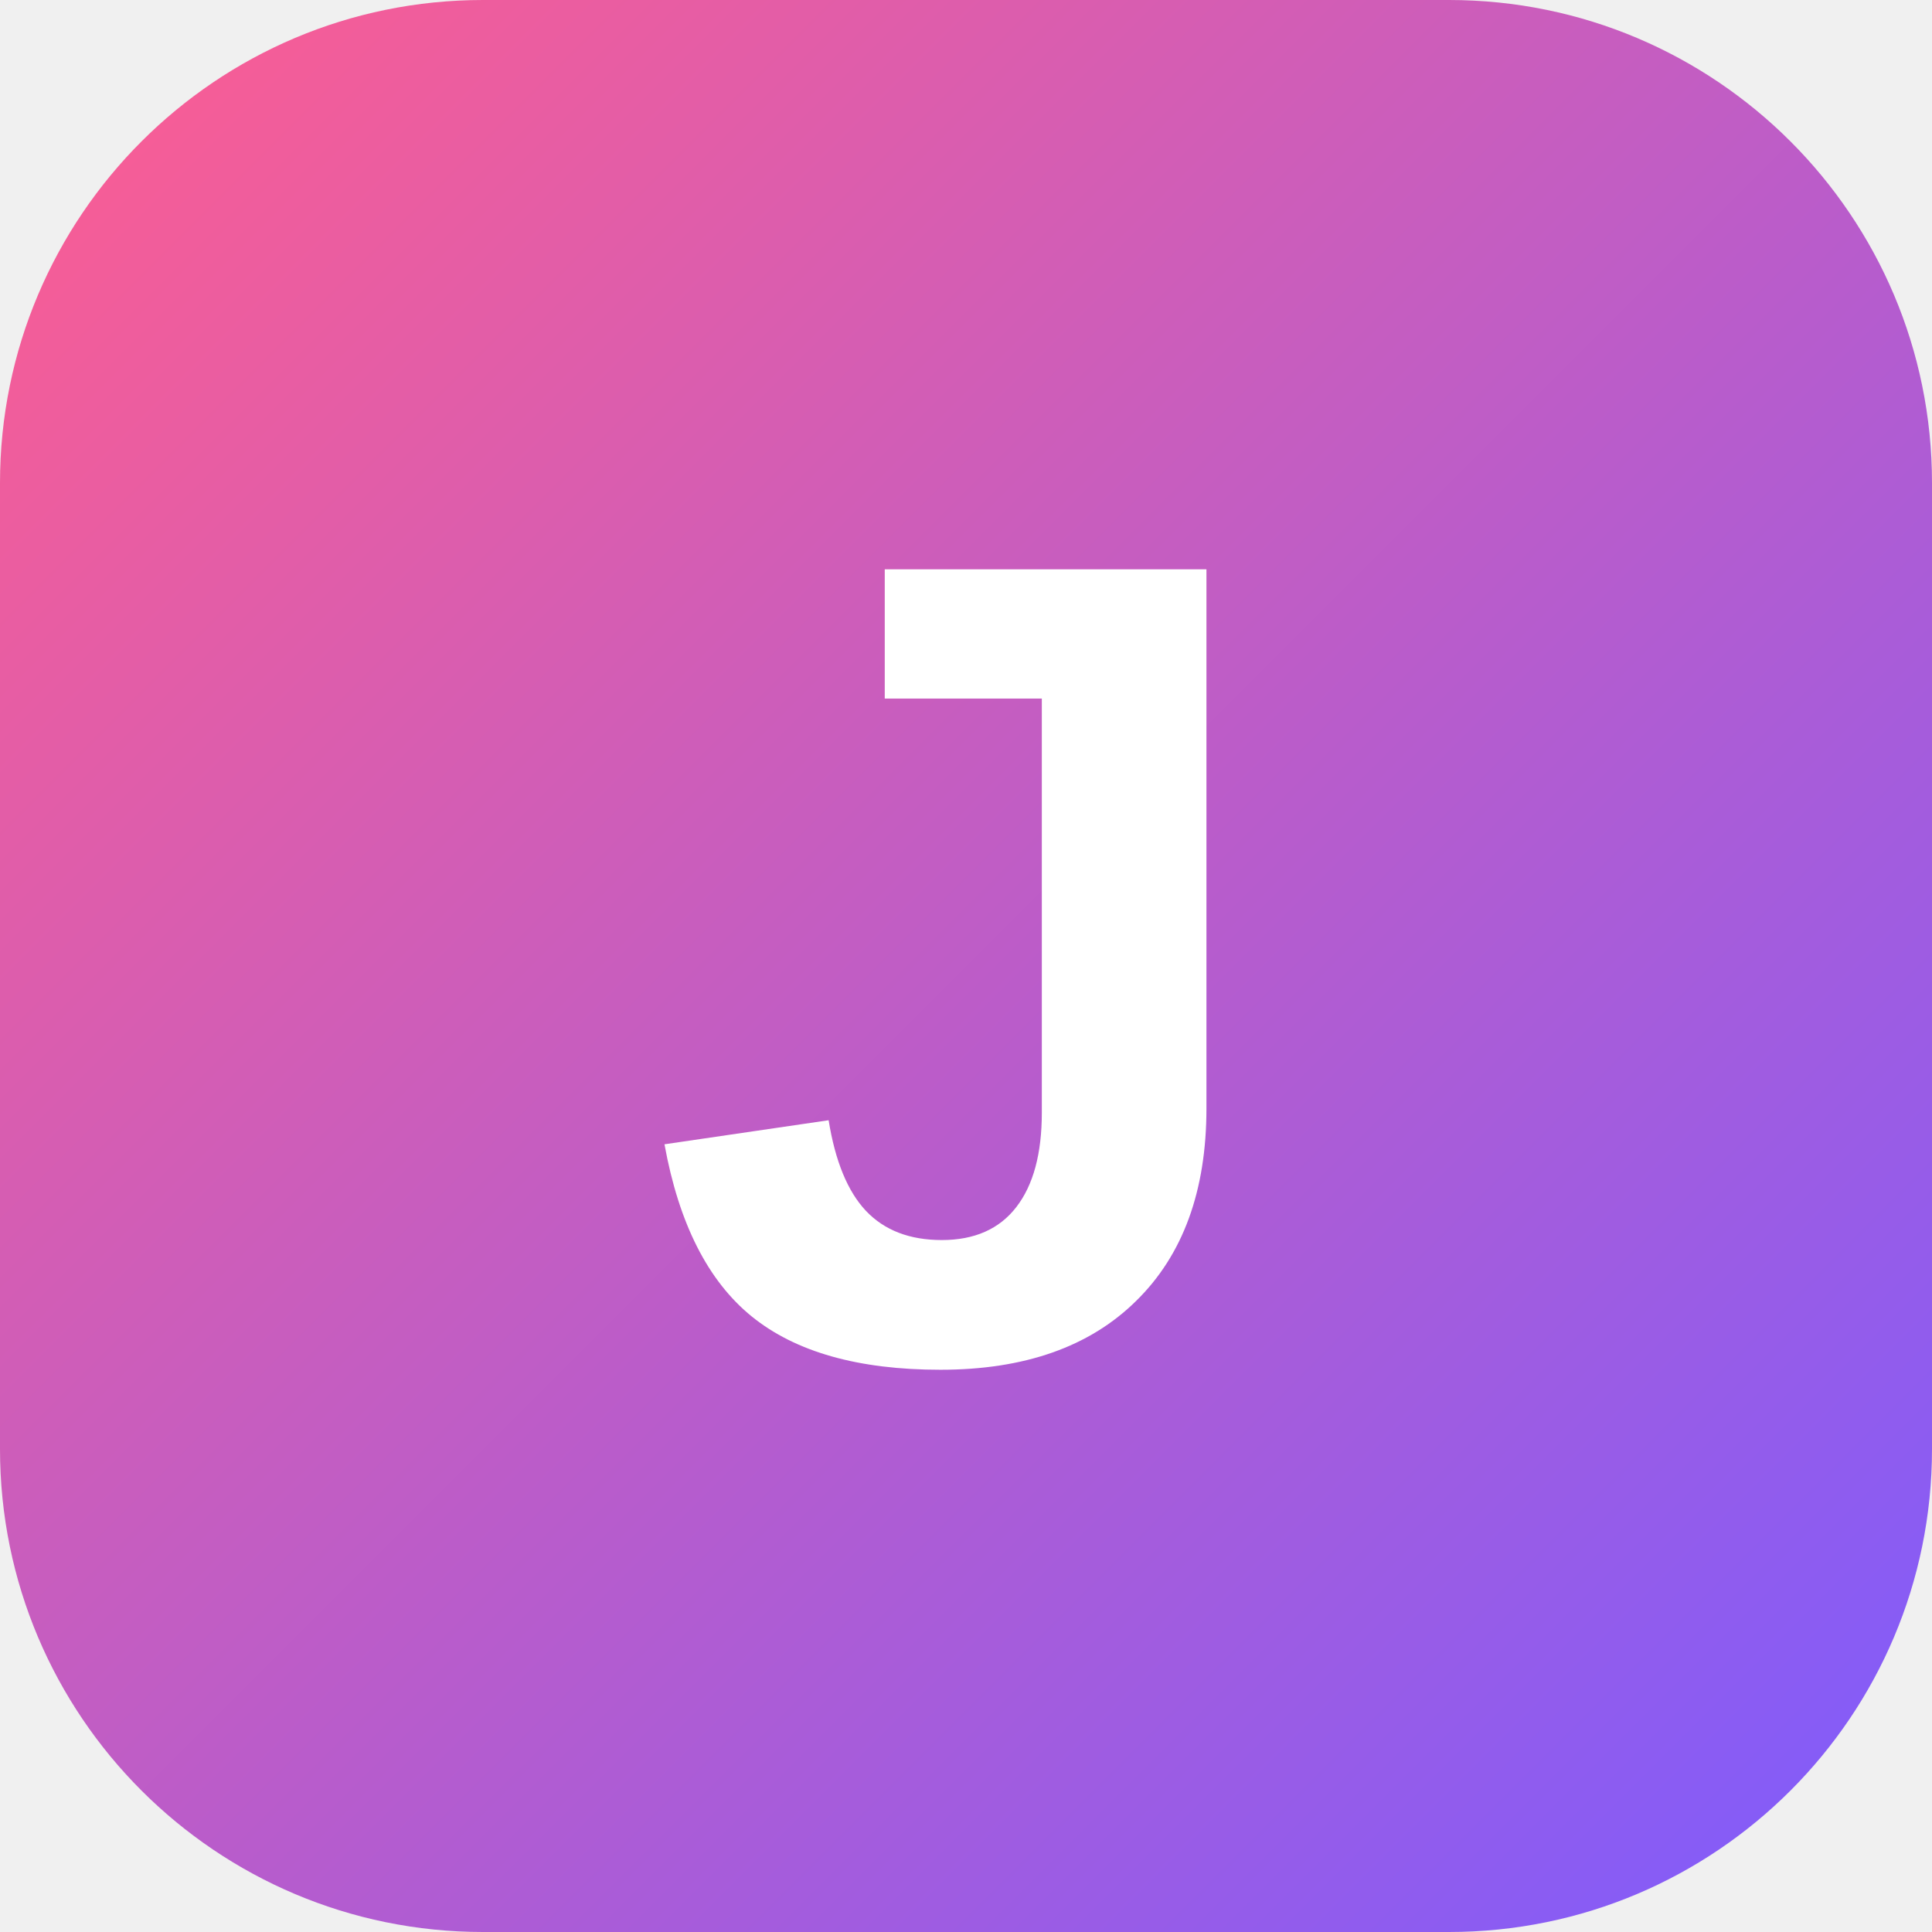
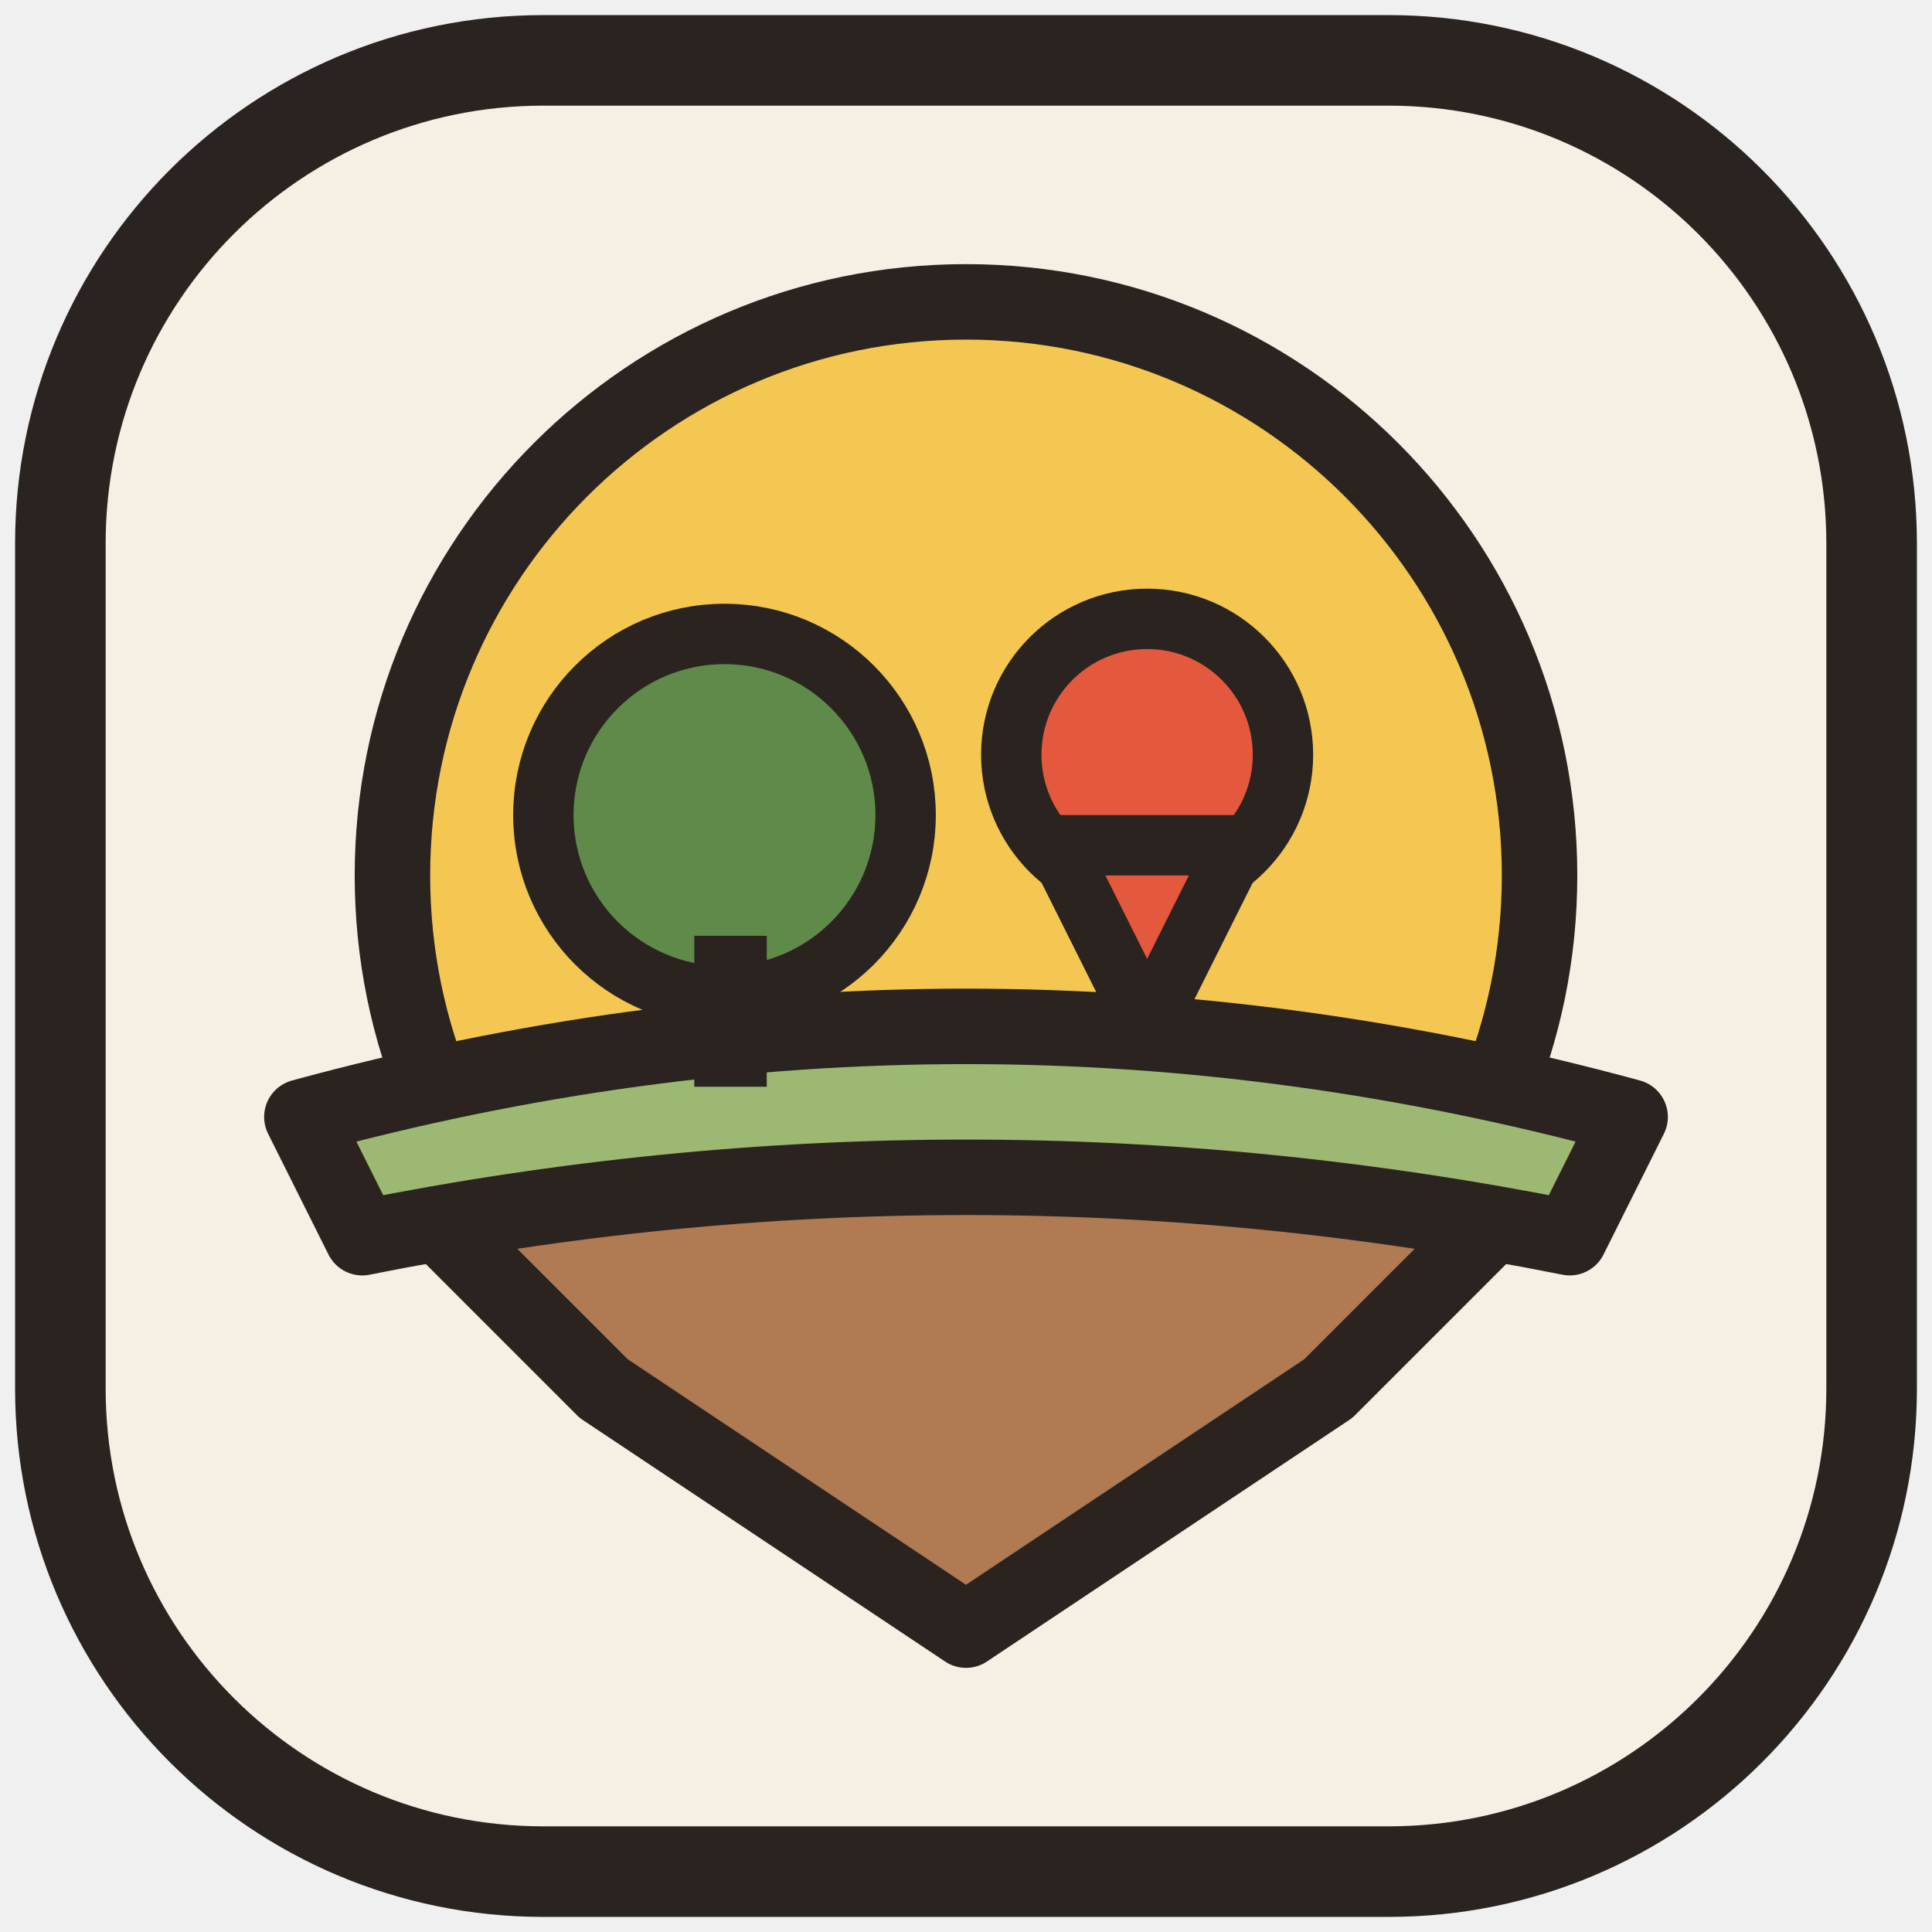
<svg xmlns="http://www.w3.org/2000/svg" viewBox="0 0 64 64">
-   <defs>
-     <linearGradient id="g" x1="0" y1="0" x2="1" y2="1">
-       <stop offset="0" stop-color="#ff5d8f" />
-       <stop offset="1" stop-color="#7c5cff" />
-     </linearGradient>
-   </defs>
-   <rect width="64" height="64" rx="16" fill="url(#g)" />
-   <text x="32" y="45" font-family="Arial, sans-serif" font-size="38" font-weight="700" fill="#ffffff" text-anchor="middle">J</text>
+   <rect x="2" y="2" width="60" height="60" rx="16" fill="#f6efe3" stroke="#2b2320" stroke-width="3" />
+   <circle cx="32" cy="29" r="19" fill="#f3c752" stroke="#2b2320" stroke-width="2.5" />
+   <path d="M12 38 L52 38 L44 46 L32 54 L20 46 Z" fill="#b07a52" stroke="#2b2320" stroke-width="2.5" stroke-linejoin="round" />
+   <path d="M10 37 Q32 31 54 37 L52 41 Q32 37 12 41 Z" fill="#9db872" stroke="#2b2320" stroke-width="2.5" stroke-linejoin="round" />
+   <circle cx="38" cy="25" r="4.5" fill="#e4583e" stroke="#2b2320" stroke-width="2" />
+   <path d="M35 28 L38 34 L41 28 Z" fill="#e4583e" stroke="#2b2320" stroke-width="2" stroke-linejoin="round" />
+   <circle cx="24" cy="27" r="6" fill="#5f8a4a" stroke="#2b2320" stroke-width="2" />
+   <rect x="23" y="31" width="2.4" height="5" fill="#2b2320" />
</svg>
